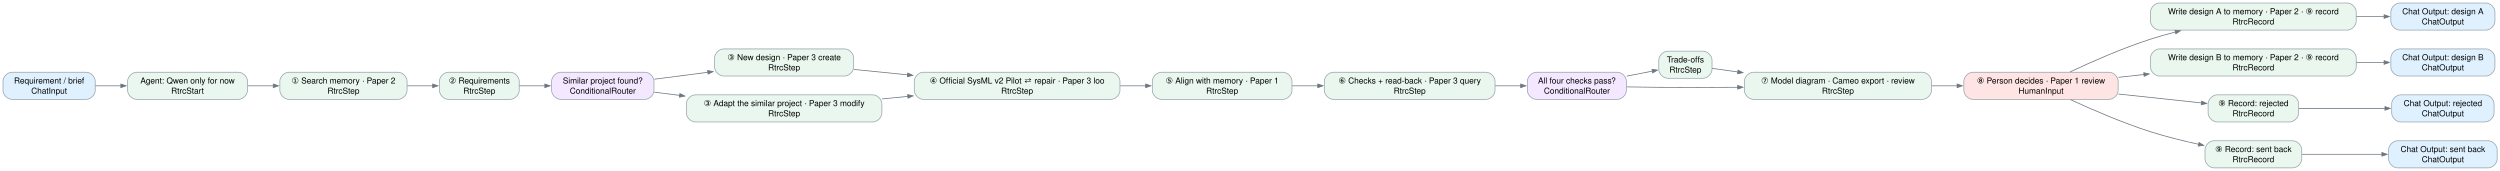
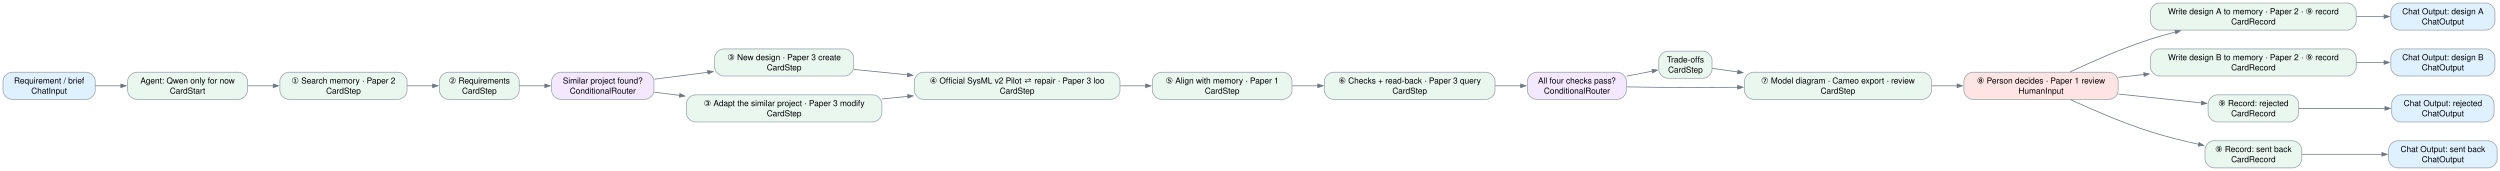
<svg xmlns="http://www.w3.org/2000/svg" width="3321pt" height="227pt" viewBox="0.00 0.00 3321.00 227.00">
  <g id="graph0" class="graph" transform="scale(1 1) rotate(0) translate(4 223)">
    <g id="node1" class="node">
      <path fill="#dff1ff" stroke="#9aa4ad" d="M110.5,-127C110.5,-127 12,-127 12,-127 6,-127 0,-121 0,-115 0,-115 0,-103 0,-103 0,-97 6,-91 12,-91 12,-91 110.5,-91 110.5,-91 116.5,-91 122.5,-97 122.5,-103 122.5,-103 122.5,-115 122.5,-115 122.5,-121 116.5,-127 110.5,-127" />
      <text xml:space="preserve" text-anchor="middle" x="61.25" y="-112.05" font-family="Helvetica,sans-Serif" font-size="11.00">Requirement / brief</text>
      <text xml:space="preserve" text-anchor="middle" x="61.25" y="-98.55" font-family="Helvetica,sans-Serif" font-size="11.00">ChatInput</text>
    </g>
    <g id="node3" class="node">
      <path fill="#e9f7ef" stroke="#9aa4ad" d="M312.75,-127C312.75,-127 177.5,-127 177.5,-127 171.5,-127 165.5,-121 165.5,-115 165.5,-115 165.5,-103 165.5,-103 165.5,-97 171.5,-91 177.5,-91 177.5,-91 312.75,-91 312.75,-91 318.75,-91 324.75,-97 324.75,-103 324.75,-103 324.75,-115 324.75,-115 324.75,-121 318.75,-127 312.75,-127" />
      <text xml:space="preserve" text-anchor="middle" x="245.12" y="-112.05" font-family="Helvetica,sans-Serif" font-size="11.00">Agent: Qwen only for now</text>
-       <text xml:space="preserve" text-anchor="middle" x="245.12" y="-98.55" font-family="Helvetica,sans-Serif" font-size="11.00">RtrcStart</text>
+       <text xml:space="preserve" text-anchor="middle" x="245.12" y="-98.55" font-family="Helvetica,sans-Serif" font-size="11.00">CardStart</text>
    </g>
    <g id="edge1" class="edge">
      <path fill="none" stroke="#6b7680" d="M122.81,-109C133.7,-109 145.25,-109 156.73,-109" />
      <polygon fill="#6b7680" stroke="#6b7680" points="156.55,-111.45 163.55,-109 156.55,-106.55 156.55,-111.45" />
    </g>
    <g id="node2" class="node">
      <path fill="#e9f7ef" stroke="#9aa4ad" d="M1970,-127C1970,-127 1767.25,-127 1767.25,-127 1761.25,-127 1755.25,-121 1755.25,-115 1755.25,-115 1755.25,-103 1755.25,-103 1755.25,-97 1761.25,-91 1767.25,-91 1767.25,-91 1970,-91 1970,-91 1976,-91 1982,-97 1982,-103 1982,-103 1982,-115 1982,-115 1982,-121 1976,-127 1970,-127" />
      <text xml:space="preserve" text-anchor="middle" x="1868.62" y="-112.05" font-family="Helvetica,sans-Serif" font-size="11.00">⑥ Checks + read-back · Paper 3 query</text>
-       <text xml:space="preserve" text-anchor="middle" x="1868.62" y="-98.55" font-family="Helvetica,sans-Serif" font-size="11.00">RtrcStep</text>
+       <text xml:space="preserve" text-anchor="middle" x="1868.62" y="-98.55" font-family="Helvetica,sans-Serif" font-size="11.00">CardStep</text>
    </g>
    <g id="node4" class="node">
      <path fill="#f3e8ff" stroke="#9aa4ad" d="M2144.5,-127C2144.5,-127 2037,-127 2037,-127 2031,-127 2025,-121 2025,-115 2025,-115 2025,-103 2025,-103 2025,-97 2031,-91 2037,-91 2037,-91 2144.5,-91 2144.5,-91 2150.5,-91 2156.5,-97 2156.5,-103 2156.5,-103 2156.5,-115 2156.5,-115 2156.5,-121 2150.5,-127 2144.5,-127" />
      <text xml:space="preserve" text-anchor="middle" x="2090.75" y="-112.05" font-family="Helvetica,sans-Serif" font-size="11.00">All four checks pass?</text>
      <text xml:space="preserve" text-anchor="middle" x="2090.75" y="-98.55" font-family="Helvetica,sans-Serif" font-size="11.00">ConditionalRouter</text>
    </g>
    <g id="edge17" class="edge">
      <path fill="none" stroke="#6b7680" d="M1982.27,-109C1993.81,-109 2005.32,-109 2016.29,-109" />
      <polygon fill="#6b7680" stroke="#6b7680" points="2016.04,-111.45 2023.04,-109 2016.04,-106.55 2016.04,-111.45" />
    </g>
    <g id="node5" class="node">
      <path fill="#e9f7ef" stroke="#9aa4ad" d="M524.75,-127C524.75,-127 379.75,-127 379.75,-127 373.75,-127 367.75,-121 367.75,-115 367.75,-115 367.75,-103 367.75,-103 367.75,-97 373.75,-91 379.75,-91 379.75,-91 524.75,-91 524.75,-91 530.75,-91 536.75,-97 536.75,-103 536.75,-103 536.75,-115 536.75,-115 536.75,-121 530.75,-127 524.75,-127" />
      <text xml:space="preserve" text-anchor="middle" x="452.25" y="-112.05" font-family="Helvetica,sans-Serif" font-size="11.00">① Search memory · Paper 2</text>
-       <text xml:space="preserve" text-anchor="middle" x="452.25" y="-98.55" font-family="Helvetica,sans-Serif" font-size="11.00">RtrcStep</text>
+       <text xml:space="preserve" text-anchor="middle" x="452.25" y="-98.55" font-family="Helvetica,sans-Serif" font-size="11.00">CardStep</text>
    </g>
    <g id="edge14" class="edge">
      <path fill="none" stroke="#6b7680" d="M325.14,-109C336.31,-109 347.87,-109 359.26,-109" />
      <polygon fill="#6b7680" stroke="#6b7680" points="359,-111.45 366,-109 359,-106.55 359,-111.45" />
    </g>
    <g id="node6" class="node">
      <path fill="#e9f7ef" stroke="#9aa4ad" d="M2258.25,-155C2258.25,-155 2211.5,-155 2211.5,-155 2205.5,-155 2199.5,-149 2199.5,-143 2199.5,-143 2199.5,-131 2199.5,-131 2199.5,-125 2205.5,-119 2211.5,-119 2211.5,-119 2258.25,-119 2258.25,-119 2264.25,-119 2270.25,-125 2270.25,-131 2270.25,-131 2270.25,-143 2270.25,-143 2270.25,-149 2264.25,-155 2258.25,-155" />
      <text xml:space="preserve" text-anchor="middle" x="2234.88" y="-140.05" font-family="Helvetica,sans-Serif" font-size="11.00">Trade-offs</text>
-       <text xml:space="preserve" text-anchor="middle" x="2234.88" y="-126.55" font-family="Helvetica,sans-Serif" font-size="11.00">RtrcStep</text>
+       <text xml:space="preserve" text-anchor="middle" x="2234.88" y="-126.55" font-family="Helvetica,sans-Serif" font-size="11.00">CardStep</text>
    </g>
    <g id="edge6" class="edge">
      <path fill="none" stroke="#6b7680" d="M2156.99,-121.85C2168.51,-124.12 2180.23,-126.43 2190.93,-128.54" />
      <polygon fill="#6b7680" stroke="#6b7680" points="2190.45,-130.94 2197.79,-129.89 2191.4,-126.13 2190.45,-130.94" />
    </g>
    <g id="node8" class="node">
      <path fill="#e9f7ef" stroke="#9aa4ad" d="M2549.75,-127C2549.75,-127 2325.25,-127 2325.25,-127 2319.25,-127 2313.25,-121 2313.25,-115 2313.25,-115 2313.25,-103 2313.25,-103 2313.25,-97 2319.25,-91 2325.25,-91 2325.25,-91 2549.75,-91 2549.75,-91 2555.75,-91 2561.75,-97 2561.75,-103 2561.75,-103 2561.75,-115 2561.75,-115 2561.75,-121 2555.75,-127 2549.75,-127" />
      <text xml:space="preserve" text-anchor="middle" x="2437.5" y="-112.05" font-family="Helvetica,sans-Serif" font-size="11.00">⑦ Model diagram · Cameo export · review</text>
-       <text xml:space="preserve" text-anchor="middle" x="2437.5" y="-98.55" font-family="Helvetica,sans-Serif" font-size="11.00">RtrcStep</text>
+       <text xml:space="preserve" text-anchor="middle" x="2437.5" y="-98.55" font-family="Helvetica,sans-Serif" font-size="11.00">CardStep</text>
    </g>
    <g id="edge7" class="edge">
      <path fill="none" stroke="#6b7680" d="M2156.99,-107.59C2171.01,-107.35 2185.75,-107.13 2199.5,-107 2233.59,-106.68 2270.44,-106.78 2304.7,-107.06" />
      <polygon fill="#6b7680" stroke="#6b7680" points="2304.35,-109.51 2311.37,-107.12 2304.39,-104.61 2304.35,-109.51" />
    </g>
    <g id="node7" class="node">
      <path fill="#e9f7ef" stroke="#9aa4ad" d="M673.75,-127C673.75,-127 591.75,-127 591.75,-127 585.75,-127 579.75,-121 579.75,-115 579.75,-115 579.75,-103 579.75,-103 579.75,-97 585.75,-91 591.75,-91 591.75,-91 673.75,-91 673.75,-91 679.75,-91 685.75,-97 685.75,-103 685.75,-103 685.75,-115 685.75,-115 685.75,-121 679.75,-127 673.75,-127" />
      <text xml:space="preserve" text-anchor="middle" x="632.75" y="-112.05" font-family="Helvetica,sans-Serif" font-size="11.00">② Requirements</text>
-       <text xml:space="preserve" text-anchor="middle" x="632.75" y="-98.55" font-family="Helvetica,sans-Serif" font-size="11.00">RtrcStep</text>
+       <text xml:space="preserve" text-anchor="middle" x="632.75" y="-98.55" font-family="Helvetica,sans-Serif" font-size="11.00">CardStep</text>
    </g>
    <g id="edge20" class="edge">
      <path fill="none" stroke="#6b7680" d="M537.01,-109C548.49,-109 560.09,-109 571.04,-109" />
      <polygon fill="#6b7680" stroke="#6b7680" points="570.77,-111.45 577.77,-109 570.77,-106.55 570.77,-111.45" />
    </g>
    <g id="edge22" class="edge">
      <path fill="none" stroke="#6b7680" d="M2270.36,-132.19C2280.47,-130.78 2292.18,-129.14 2304.61,-127.41" />
      <polygon fill="#6b7680" stroke="#6b7680" points="2304.77,-129.86 2311.37,-126.46 2304.1,-125.01 2304.77,-129.86" />
    </g>
    <g id="node9" class="node">
      <path fill="#f3e8ff" stroke="#9aa4ad" d="M852.75,-127C852.75,-127 740.75,-127 740.75,-127 734.75,-127 728.75,-121 728.75,-115 728.75,-115 728.75,-103 728.75,-103 728.75,-97 734.75,-91 740.75,-91 740.75,-91 852.75,-91 852.75,-91 858.75,-91 864.75,-97 864.75,-103 864.75,-103 864.75,-115 864.75,-115 864.75,-121 858.75,-127 852.75,-127" />
      <text xml:space="preserve" text-anchor="middle" x="796.75" y="-112.05" font-family="Helvetica,sans-Serif" font-size="11.00">Similar project found?</text>
      <text xml:space="preserve" text-anchor="middle" x="796.75" y="-98.55" font-family="Helvetica,sans-Serif" font-size="11.00">ConditionalRouter</text>
    </g>
    <g id="edge19" class="edge">
      <path fill="none" stroke="#6b7680" d="M685.9,-109C696.77,-109 708.43,-109 719.95,-109" />
      <polygon fill="#6b7680" stroke="#6b7680" points="719.79,-111.45 726.79,-109 719.79,-106.55 719.79,-111.45" />
    </g>
    <g id="node10" class="node">
      <path fill="#ffe4e4" stroke="#9aa4ad" d="M2797.75,-127C2797.75,-127 2616.75,-127 2616.75,-127 2610.75,-127 2604.75,-121 2604.75,-115 2604.75,-115 2604.75,-103 2604.75,-103 2604.75,-97 2610.75,-91 2616.75,-91 2616.75,-91 2797.75,-91 2797.75,-91 2803.75,-91 2809.75,-97 2809.75,-103 2809.75,-103 2809.75,-115 2809.75,-115 2809.75,-121 2803.75,-127 2797.75,-127" />
      <text xml:space="preserve" text-anchor="middle" x="2707.25" y="-112.05" font-family="Helvetica,sans-Serif" font-size="11.00">⑧ Person decides · Paper 1 review</text>
      <text xml:space="preserve" text-anchor="middle" x="2707.25" y="-98.55" font-family="Helvetica,sans-Serif" font-size="11.00">HumanInput</text>
    </g>
    <g id="edge21" class="edge">
      <path fill="none" stroke="#6b7680" d="M2562.19,-109C2573.43,-109 2584.78,-109 2595.9,-109" />
      <polygon fill="#6b7680" stroke="#6b7680" points="2595.84,-111.45 2602.84,-109 2595.84,-106.55 2595.84,-111.45" />
    </g>
    <g id="node11" class="node">
      <path fill="#e9f7ef" stroke="#9aa4ad" d="M1118,-158C1118,-158 957.25,-158 957.25,-158 951.25,-158 945.25,-152 945.25,-146 945.25,-146 945.25,-134 945.25,-134 945.25,-128 951.25,-122 957.25,-122 957.25,-122 1118,-122 1118,-122 1124,-122 1130,-128 1130,-134 1130,-134 1130,-146 1130,-146 1130,-152 1124,-158 1118,-158" />
      <text xml:space="preserve" text-anchor="middle" x="1037.62" y="-143.05" font-family="Helvetica,sans-Serif" font-size="11.00">③ New design · Paper 3 create</text>
-       <text xml:space="preserve" text-anchor="middle" x="1037.62" y="-129.55" font-family="Helvetica,sans-Serif" font-size="11.00">RtrcStep</text>
+       <text xml:space="preserve" text-anchor="middle" x="1037.62" y="-129.55" font-family="Helvetica,sans-Serif" font-size="11.00">CardStep</text>
    </g>
    <g id="edge8" class="edge">
      <path fill="none" stroke="#6b7680" d="M865.24,-117.76C887.34,-120.63 912.37,-123.87 936.35,-126.99" />
      <polygon fill="#6b7680" stroke="#6b7680" points="936.02,-129.41 943.28,-127.89 936.65,-124.56 936.02,-129.41" />
    </g>
    <g id="node12" class="node">
      <path fill="#e9f7ef" stroke="#9aa4ad" d="M1155.5,-97C1155.5,-97 919.75,-97 919.75,-97 913.75,-97 907.75,-91 907.75,-85 907.75,-85 907.75,-73 907.75,-73 907.75,-67 913.75,-61 919.75,-61 919.75,-61 1155.5,-61 1155.5,-61 1161.5,-61 1167.5,-67 1167.5,-73 1167.5,-73 1167.5,-85 1167.5,-85 1167.5,-91 1161.5,-97 1155.5,-97" />
      <text xml:space="preserve" text-anchor="middle" x="1037.62" y="-82.05" font-family="Helvetica,sans-Serif" font-size="11.00">③ Adapt the similar project · Paper 3 modify</text>
-       <text xml:space="preserve" text-anchor="middle" x="1037.62" y="-68.55" font-family="Helvetica,sans-Serif" font-size="11.00">RtrcStep</text>
+       <text xml:space="preserve" text-anchor="middle" x="1037.62" y="-68.55" font-family="Helvetica,sans-Serif" font-size="11.00">CardStep</text>
    </g>
    <g id="edge9" class="edge">
      <path fill="none" stroke="#6b7680" d="M865.24,-100.52C876.01,-99.17 887.47,-97.73 899.16,-96.26" />
      <polygon fill="#6b7680" stroke="#6b7680" points="899.15,-98.73 905.79,-95.43 898.54,-93.87 899.15,-98.73" />
    </g>
    <g id="node13" class="node">
      <path fill="#e9f7ef" stroke="#9aa4ad" d="M3114,-219C3114,-219 2864.75,-219 2864.75,-219 2858.75,-219 2852.75,-213 2852.75,-207 2852.75,-207 2852.75,-195 2852.75,-195 2852.75,-189 2858.75,-183 2864.75,-183 2864.75,-183 3114,-183 3114,-183 3120,-183 3126,-189 3126,-195 3126,-195 3126,-207 3126,-207 3126,-213 3120,-219 3114,-219" />
      <text xml:space="preserve" text-anchor="middle" x="2989.38" y="-204.05" font-family="Helvetica,sans-Serif" font-size="11.00">Write design A to memory · Paper 2 · ⑨ record</text>
-       <text xml:space="preserve" text-anchor="middle" x="2989.38" y="-190.55" font-family="Helvetica,sans-Serif" font-size="11.00">RtrcRecord</text>
+       <text xml:space="preserve" text-anchor="middle" x="2989.38" y="-190.55" font-family="Helvetica,sans-Serif" font-size="11.00">CardRecord</text>
    </g>
    <g id="edge2" class="edge">
      <path fill="none" stroke="#6b7680" d="M2745.84,-127.44C2774.57,-140.97 2815.46,-158.99 2852.75,-171 2863.37,-174.42 2874.58,-177.58 2885.83,-180.47" />
      <polygon fill="#6b7680" stroke="#6b7680" points="2885.16,-182.83 2892.54,-182.16 2886.35,-178.08 2885.16,-182.83" />
    </g>
    <g id="node14" class="node">
      <path fill="#e9f7ef" stroke="#9aa4ad" d="M3114,-158C3114,-158 2864.75,-158 2864.75,-158 2858.75,-158 2852.75,-152 2852.75,-146 2852.75,-146 2852.75,-134 2852.75,-134 2852.75,-128 2858.75,-122 2864.75,-122 2864.75,-122 3114,-122 3114,-122 3120,-122 3126,-128 3126,-134 3126,-134 3126,-146 3126,-146 3126,-152 3120,-158 3114,-158" />
      <text xml:space="preserve" text-anchor="middle" x="2989.38" y="-143.05" font-family="Helvetica,sans-Serif" font-size="11.00">Write design B to memory · Paper 2 · ⑨ record</text>
-       <text xml:space="preserve" text-anchor="middle" x="2989.38" y="-129.55" font-family="Helvetica,sans-Serif" font-size="11.00">RtrcRecord</text>
+       <text xml:space="preserve" text-anchor="middle" x="2989.38" y="-129.55" font-family="Helvetica,sans-Serif" font-size="11.00">CardRecord</text>
    </g>
    <g id="edge3" class="edge">
      <path fill="none" stroke="#6b7680" d="M2810.17,-120.28C2821.25,-121.51 2832.67,-122.77 2844.13,-124.04" />
      <polygon fill="#6b7680" stroke="#6b7680" points="2843.75,-126.46 2850.98,-124.79 2844.29,-121.59 2843.75,-126.46" />
    </g>
    <g id="node15" class="node">
      <path fill="#e9f7ef" stroke="#9aa4ad" d="M3037.5,-97C3037.5,-97 2941.25,-97 2941.25,-97 2935.25,-97 2929.25,-91 2929.25,-85 2929.25,-85 2929.25,-73 2929.25,-73 2929.25,-67 2935.25,-61 2941.25,-61 2941.25,-61 3037.5,-61 3037.5,-61 3043.5,-61 3049.5,-67 3049.5,-73 3049.5,-73 3049.5,-85 3049.5,-85 3049.5,-91 3043.5,-97 3037.5,-97" />
      <text xml:space="preserve" text-anchor="middle" x="2989.38" y="-82.05" font-family="Helvetica,sans-Serif" font-size="11.00">⑨ Record: rejected</text>
-       <text xml:space="preserve" text-anchor="middle" x="2989.38" y="-68.55" font-family="Helvetica,sans-Serif" font-size="11.00">RtrcRecord</text>
+       <text xml:space="preserve" text-anchor="middle" x="2989.38" y="-68.55" font-family="Helvetica,sans-Serif" font-size="11.00">CardRecord</text>
    </g>
    <g id="edge4" class="edge">
      <path fill="none" stroke="#6b7680" d="M2810.17,-98.08C2846.95,-94.15 2887.52,-89.8 2920.65,-86.25" />
      <polygon fill="#6b7680" stroke="#6b7680" points="2920.7,-88.71 2927.4,-85.53 2920.18,-83.84 2920.7,-88.71" />
    </g>
    <g id="node16" class="node">
      <path fill="#e9f7ef" stroke="#9aa4ad" d="M3041.62,-36C3041.62,-36 2937.12,-36 2937.12,-36 2931.12,-36 2925.12,-30 2925.12,-24 2925.12,-24 2925.12,-12 2925.12,-12 2925.12,-6 2931.12,0 2937.12,0 2937.12,0 3041.62,0 3041.62,0 3047.62,0 3053.62,-6 3053.62,-12 3053.62,-12 3053.62,-24 3053.62,-24 3053.62,-30 3047.62,-36 3041.62,-36" />
      <text xml:space="preserve" text-anchor="middle" x="2989.38" y="-21.05" font-family="Helvetica,sans-Serif" font-size="11.00">⑨ Record: sent back</text>
-       <text xml:space="preserve" text-anchor="middle" x="2989.38" y="-7.55" font-family="Helvetica,sans-Serif" font-size="11.00">RtrcRecord</text>
+       <text xml:space="preserve" text-anchor="middle" x="2989.38" y="-7.55" font-family="Helvetica,sans-Serif" font-size="11.00">CardRecord</text>
    </g>
    <g id="edge5" class="edge">
      <path fill="none" stroke="#6b7680" d="M2746.47,-90.61C2775.19,-77.35 2815.78,-59.78 2852.75,-48 2873.24,-41.47 2895.9,-35.85 2916.75,-31.3" />
      <polygon fill="#6b7680" stroke="#6b7680" points="2917.13,-33.72 2923.47,-29.86 2916.11,-28.93 2917.13,-33.72" />
    </g>
    <g id="node17" class="node">
      <path fill="#e9f7ef" stroke="#9aa4ad" d="M1471.75,-127C1471.75,-127 1222.5,-127 1222.5,-127 1216.5,-127 1210.5,-121 1210.5,-115 1210.5,-115 1210.5,-103 1210.5,-103 1210.5,-97 1216.5,-91 1222.5,-91 1222.5,-91 1471.75,-91 1471.75,-91 1477.75,-91 1483.75,-97 1483.75,-103 1483.75,-103 1483.75,-115 1483.75,-115 1483.75,-121 1477.75,-127 1471.75,-127" />
      <text xml:space="preserve" text-anchor="middle" x="1347.12" y="-112.05" font-family="Helvetica,sans-Serif" font-size="11.00">④ Official SysML v2 Pilot ⇄ repair · Paper 3 loo</text>
-       <text xml:space="preserve" text-anchor="middle" x="1347.12" y="-98.55" font-family="Helvetica,sans-Serif" font-size="11.00">RtrcStep</text>
+       <text xml:space="preserve" text-anchor="middle" x="1347.12" y="-98.55" font-family="Helvetica,sans-Serif" font-size="11.00">CardStep</text>
    </g>
    <g id="edge18" class="edge">
      <path fill="none" stroke="#6b7680" d="M1130.47,-130.74C1152.97,-128.47 1177.59,-125.99 1201.89,-123.54" />
      <polygon fill="#6b7680" stroke="#6b7680" points="1201.89,-126 1208.61,-122.86 1201.4,-121.13 1201.89,-126" />
    </g>
    <g id="edge15" class="edge">
      <path fill="none" stroke="#6b7680" d="M1167.7,-91.59C1179.07,-92.7 1190.63,-93.83 1202.12,-94.95" />
      <polygon fill="#6b7680" stroke="#6b7680" points="1201.75,-97.38 1208.96,-95.62 1202.23,-92.5 1201.75,-97.38" />
    </g>
    <g id="node18" class="node">
      <path fill="#dff1ff" stroke="#9aa4ad" d="M3298.25,-219C3298.25,-219 3184,-219 3184,-219 3178,-219 3172,-213 3172,-207 3172,-207 3172,-195 3172,-195 3172,-189 3178,-183 3184,-183 3184,-183 3298.25,-183 3298.25,-183 3304.25,-183 3310.25,-189 3310.25,-195 3310.25,-195 3310.25,-207 3310.25,-207 3310.25,-213 3304.25,-219 3298.25,-219" />
      <text xml:space="preserve" text-anchor="middle" x="3241.12" y="-204.05" font-family="Helvetica,sans-Serif" font-size="11.00">Chat Output: design A</text>
      <text xml:space="preserve" text-anchor="middle" x="3241.12" y="-190.55" font-family="Helvetica,sans-Serif" font-size="11.00">ChatOutput</text>
    </g>
    <g id="edge10" class="edge">
      <path fill="none" stroke="#6b7680" d="M3126.21,-201C3138.83,-201 3151.29,-201 3163.08,-201" />
      <polygon fill="#6b7680" stroke="#6b7680" points="3163.03,-203.45 3170.03,-201 3163.03,-198.55 3163.03,-203.45" />
    </g>
    <g id="node19" class="node">
      <path fill="#dff1ff" stroke="#9aa4ad" d="M3298.25,-158C3298.25,-158 3184,-158 3184,-158 3178,-158 3172,-152 3172,-146 3172,-146 3172,-134 3172,-134 3172,-128 3178,-122 3184,-122 3184,-122 3298.25,-122 3298.25,-122 3304.25,-122 3310.25,-128 3310.25,-134 3310.25,-134 3310.25,-146 3310.25,-146 3310.25,-152 3304.25,-158 3298.25,-158" />
      <text xml:space="preserve" text-anchor="middle" x="3241.12" y="-143.05" font-family="Helvetica,sans-Serif" font-size="11.00">Chat Output: design B</text>
      <text xml:space="preserve" text-anchor="middle" x="3241.12" y="-129.55" font-family="Helvetica,sans-Serif" font-size="11.00">ChatOutput</text>
    </g>
    <g id="edge11" class="edge">
      <path fill="none" stroke="#6b7680" d="M3126.21,-140C3138.83,-140 3151.29,-140 3163.08,-140" />
      <polygon fill="#6b7680" stroke="#6b7680" points="3163.03,-142.45 3170.03,-140 3163.03,-137.55 3163.03,-142.45" />
    </g>
    <g id="node20" class="node">
      <path fill="#dff1ff" stroke="#9aa4ad" d="M3297.12,-97C3297.12,-97 3185.12,-97 3185.12,-97 3179.12,-97 3173.12,-91 3173.12,-85 3173.12,-85 3173.12,-73 3173.12,-73 3173.12,-67 3179.12,-61 3185.12,-61 3185.12,-61 3297.12,-61 3297.12,-61 3303.12,-61 3309.12,-67 3309.12,-73 3309.12,-73 3309.12,-85 3309.12,-85 3309.12,-91 3303.12,-97 3297.12,-97" />
      <text xml:space="preserve" text-anchor="middle" x="3241.12" y="-82.05" font-family="Helvetica,sans-Serif" font-size="11.00">Chat Output: rejected</text>
      <text xml:space="preserve" text-anchor="middle" x="3241.12" y="-68.55" font-family="Helvetica,sans-Serif" font-size="11.00">ChatOutput</text>
    </g>
    <g id="edge12" class="edge">
      <path fill="none" stroke="#6b7680" d="M3049.88,-79C3084.22,-79 3127.74,-79 3164.49,-79" />
      <polygon fill="#6b7680" stroke="#6b7680" points="3164.19,-81.45 3171.19,-79 3164.19,-76.55 3164.19,-81.45" />
    </g>
    <g id="node21" class="node">
      <path fill="#dff1ff" stroke="#9aa4ad" d="M3301.25,-36C3301.25,-36 3181,-36 3181,-36 3175,-36 3169,-30 3169,-24 3169,-24 3169,-12 3169,-12 3169,-6 3175,0 3181,0 3181,0 3301.25,0 3301.25,0 3307.25,0 3313.25,-6 3313.25,-12 3313.25,-12 3313.25,-24 3313.25,-24 3313.25,-30 3307.25,-36 3301.25,-36" />
      <text xml:space="preserve" text-anchor="middle" x="3241.12" y="-21.05" font-family="Helvetica,sans-Serif" font-size="11.00">Chat Output: sent back</text>
      <text xml:space="preserve" text-anchor="middle" x="3241.12" y="-7.55" font-family="Helvetica,sans-Serif" font-size="11.00">ChatOutput</text>
    </g>
    <g id="edge13" class="edge">
      <path fill="none" stroke="#6b7680" d="M3054.04,-18C3086.42,-18 3126.09,-18 3160.48,-18" />
      <polygon fill="#6b7680" stroke="#6b7680" points="3160.12,-20.45 3167.12,-18 3160.12,-15.55 3160.12,-20.45" />
    </g>
    <g id="node22" class="node">
      <path fill="#e9f7ef" stroke="#9aa4ad" d="M1700.25,-127C1700.25,-127 1538.75,-127 1538.75,-127 1532.75,-127 1526.75,-121 1526.75,-115 1526.75,-115 1526.75,-103 1526.75,-103 1526.75,-97 1532.75,-91 1538.75,-91 1538.75,-91 1700.25,-91 1700.25,-91 1706.25,-91 1712.25,-97 1712.25,-103 1712.25,-103 1712.25,-115 1712.25,-115 1712.25,-121 1706.25,-127 1700.25,-127" />
      <text xml:space="preserve" text-anchor="middle" x="1619.5" y="-112.05" font-family="Helvetica,sans-Serif" font-size="11.00">⑤ Align with memory · Paper 1</text>
-       <text xml:space="preserve" text-anchor="middle" x="1619.5" y="-98.55" font-family="Helvetica,sans-Serif" font-size="11.00">RtrcStep</text>
+       <text xml:space="preserve" text-anchor="middle" x="1619.5" y="-98.55" font-family="Helvetica,sans-Serif" font-size="11.00">CardStep</text>
    </g>
    <g id="edge23" class="edge">
      <path fill="none" stroke="#6b7680" d="M1484.1,-109C1495.53,-109 1506.94,-109 1518.02,-109" />
      <polygon fill="#6b7680" stroke="#6b7680" points="1517.91,-111.45 1524.91,-109 1517.91,-106.55 1517.91,-111.45" />
    </g>
    <g id="edge16" class="edge">
      <path fill="none" stroke="#6b7680" d="M1712.52,-109C1723.67,-109 1735.19,-109 1746.68,-109" />
      <polygon fill="#6b7680" stroke="#6b7680" points="1746.53,-111.45 1753.53,-109 1746.53,-106.55 1746.53,-111.45" />
    </g>
  </g>
</svg>
